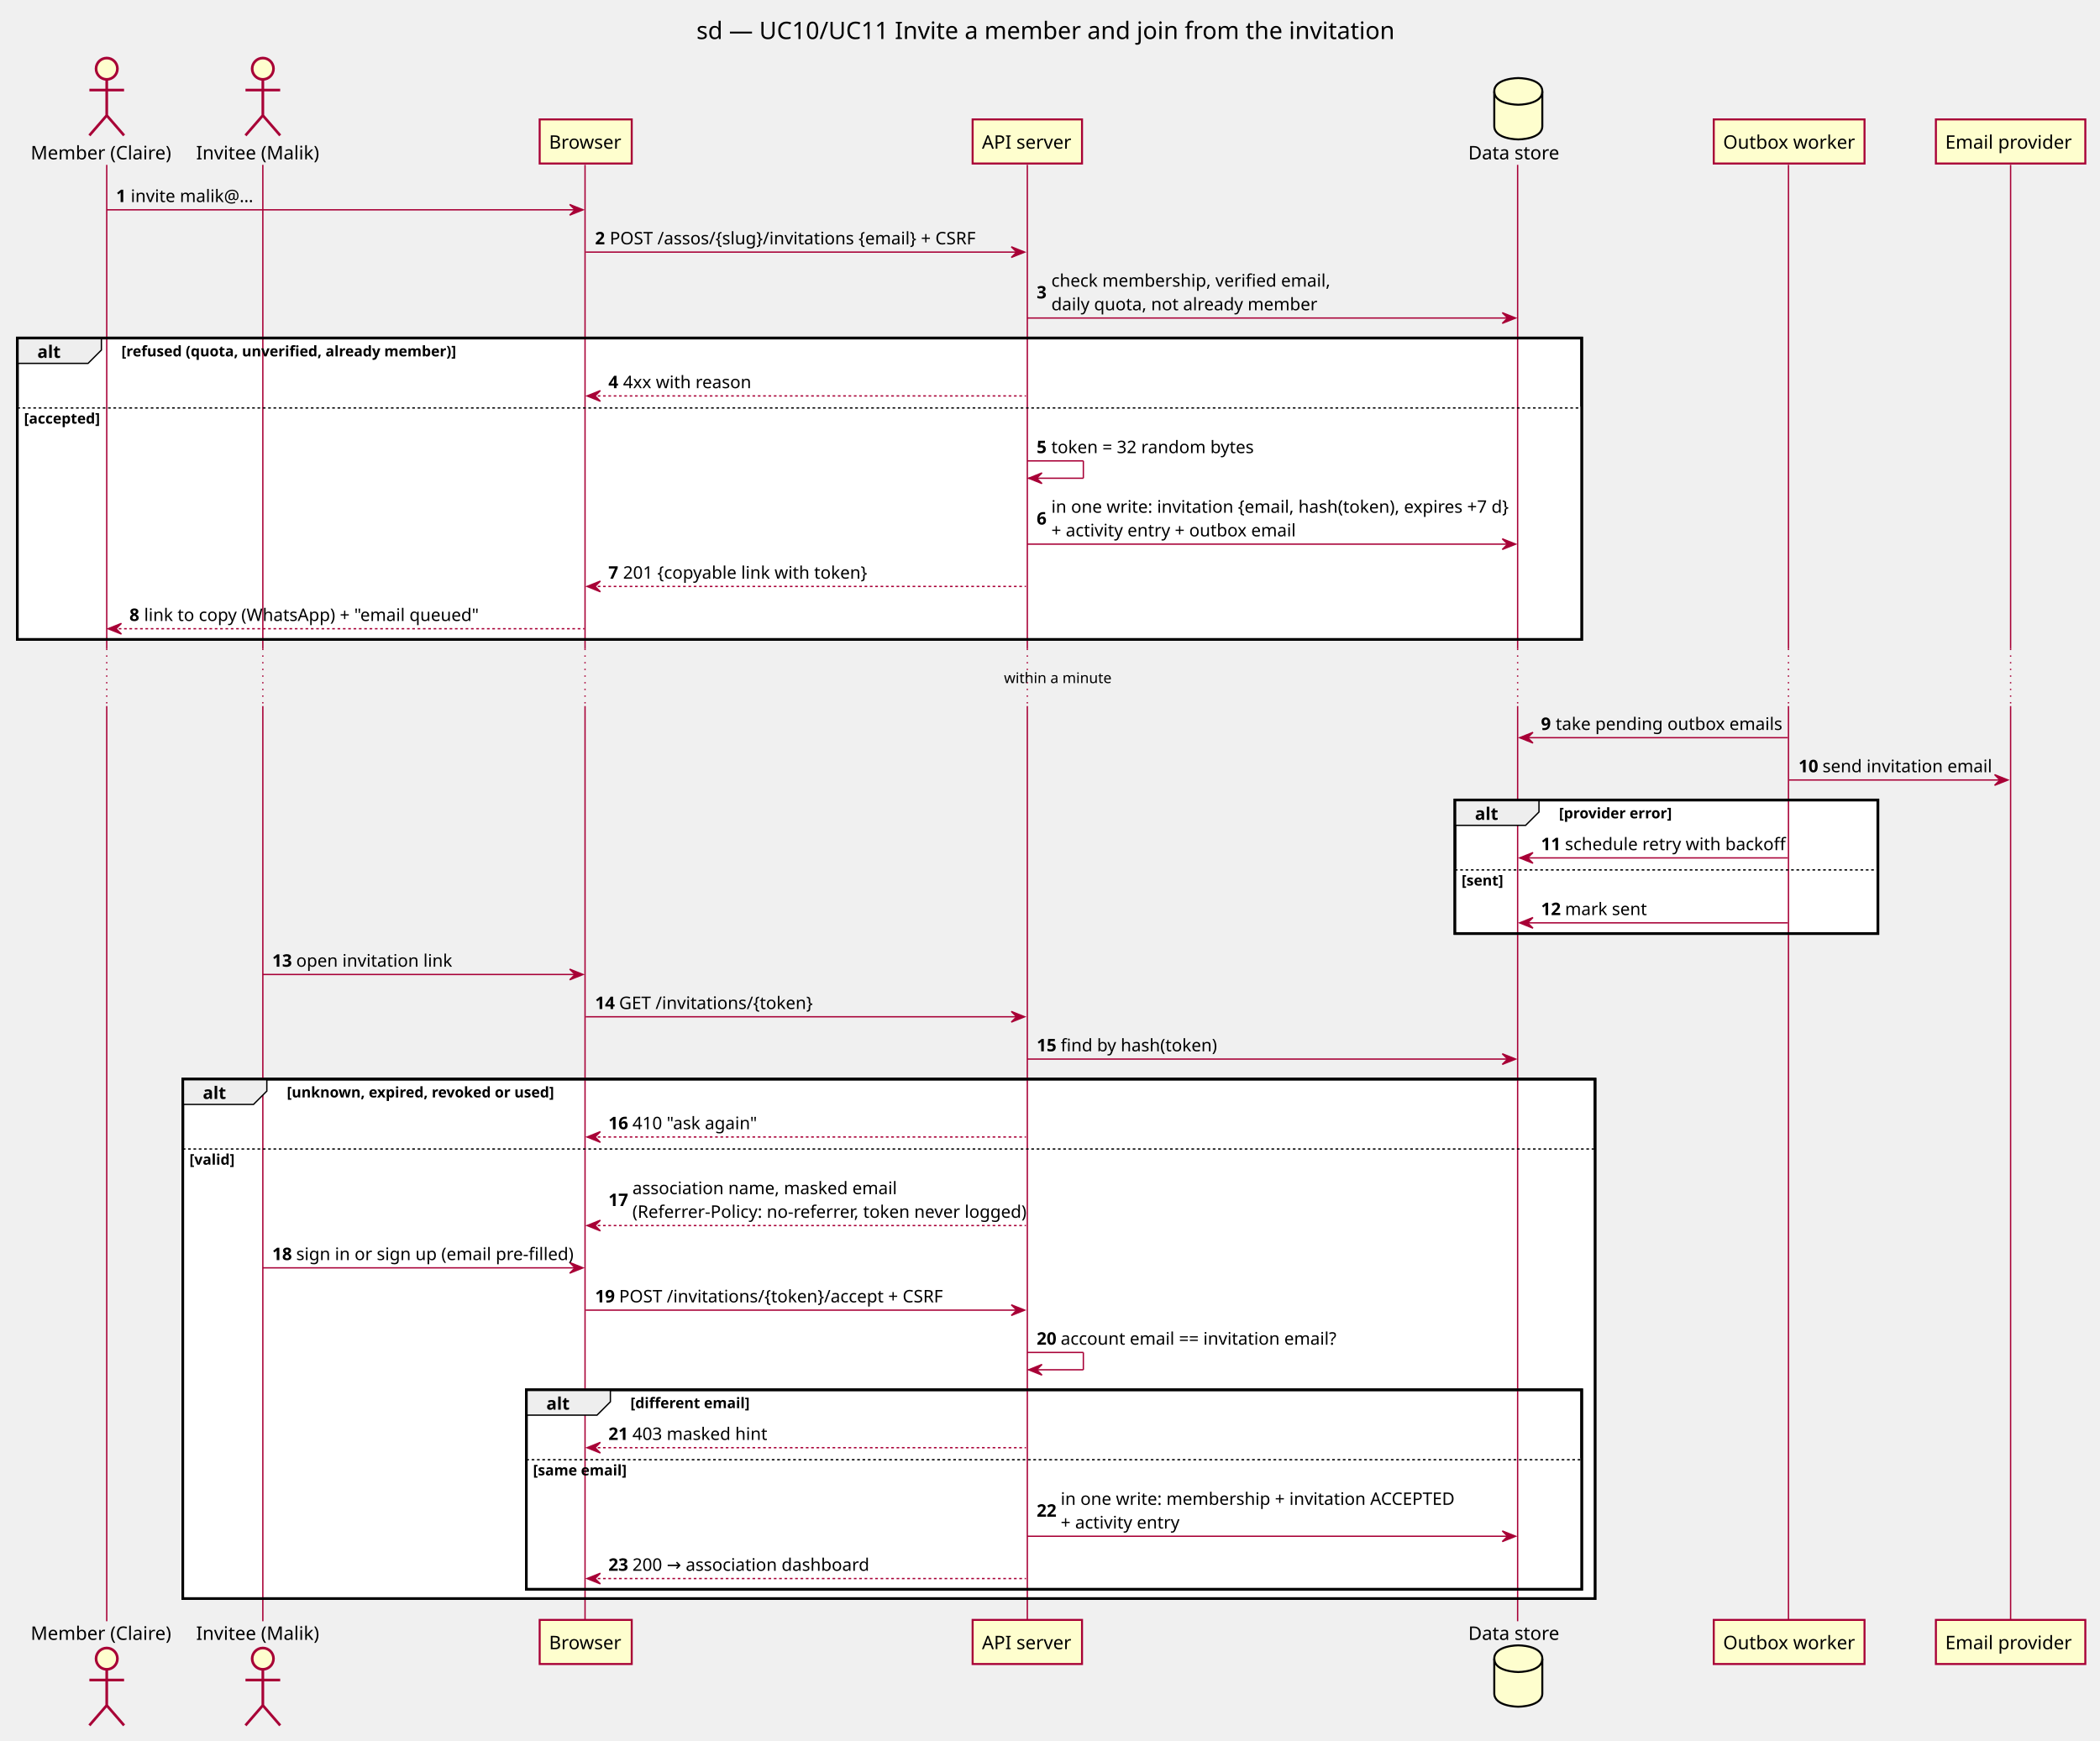
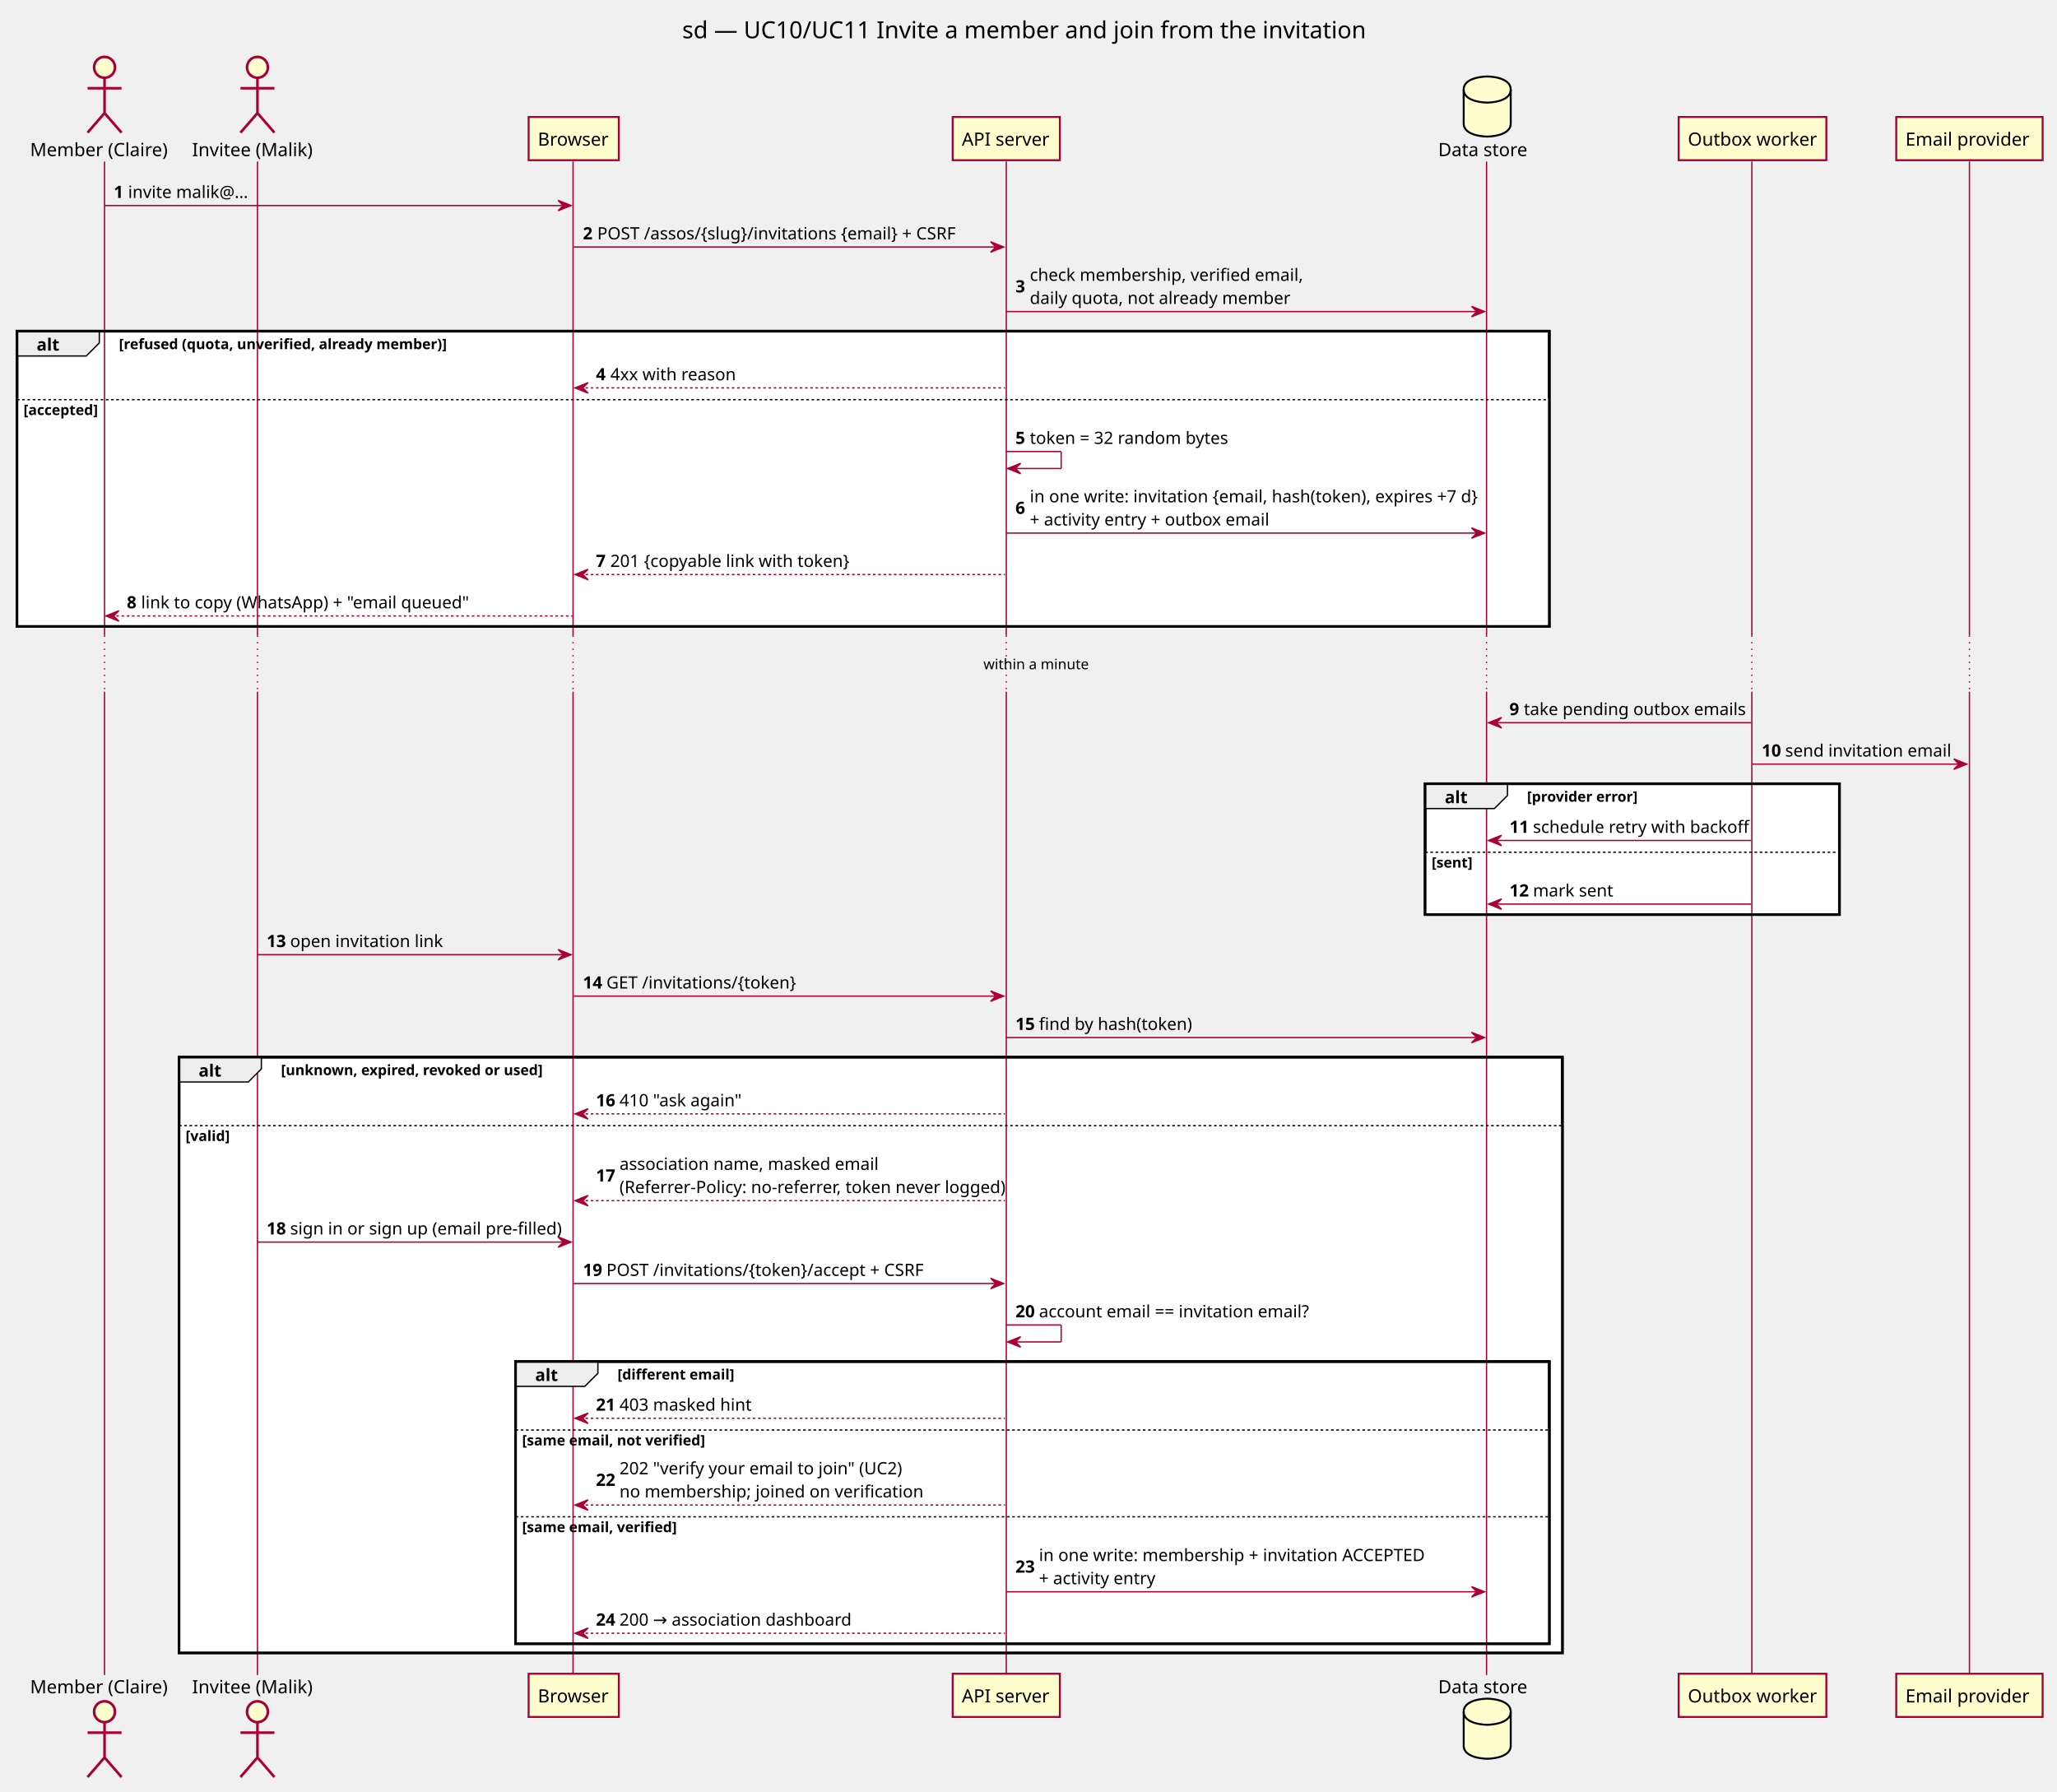
- <svg xmlns="http://www.w3.org/2000/svg" contentScriptType="application/ecmascript" contentStyleType="text/css" height="1305px" preserveAspectRatio="none" style="width:1574px;height:1305px;" version="1.1" viewBox="0 0 1574 1305" width="1574px" zoomAndPan="magnify">
+ <svg xmlns="http://www.w3.org/2000/svg" contentScriptType="application/ecmascript" contentStyleType="text/css" height="1371px" preserveAspectRatio="none" style="width:1574px;height:1371px;" version="1.1" viewBox="0 0 1574 1371" width="1574px" zoomAndPan="magnify">
  <defs />
  <g>
    <text fill="#000000" font-family="sans-serif" font-size="18" lengthAdjust="spacingAndGlyphs" textLength="527" x="522" y="29.242">sd — UC10/UC11 Invite a member and join from the invitation</text>
    <rect fill="#FFFFFF" height="225.924" style="stroke: #000000; stroke-width: 2.0;" width="1172.5" x="13" y="253.408" />
    <rect fill="#FFFFFF" height="174.512" style="stroke: none; stroke-width: 1.0;" width="1172.5" x="13" y="304.82" />
    <rect fill="#FFFFFF" height="100.1" style="stroke: #000000; stroke-width: 2.0;" width="317" x="1090.5" y="599.726" />
    <rect fill="#FFFFFF" height="48.688" style="stroke: none; stroke-width: 1.0;" width="317" x="1090.5" y="651.138" />
-     <rect fill="#FFFFFF" height="389.436" style="stroke: #000000; stroke-width: 2.0;" width="1058.5" x="137" y="808.944" />
-     <rect fill="#FFFFFF" height="338.024" style="stroke: none; stroke-width: 1.0;" width="1058.5" x="137" y="860.356" />
-     <rect fill="#FFFFFF" height="149.512" style="stroke: #000000; stroke-width: 2.0;" width="791" x="394.5" y="1041.868" />
-     <rect fill="#FFFFFF" height="98.1" style="stroke: none; stroke-width: 1.0;" width="791" x="394.5" y="1093.28" />
+     <rect fill="#FFFFFF" height="455.83" style="stroke: #000000; stroke-width: 2.0;" width="1058.5" x="137" y="808.944" />
+     <rect fill="#FFFFFF" height="404.418" style="stroke: none; stroke-width: 1.0;" width="1058.5" x="137" y="860.356" />
+     <rect fill="#FFFFFF" height="215.906" style="stroke: #000000; stroke-width: 2.0;" width="791" x="394.5" y="1041.868" />
+     <rect fill="#FFFFFF" height="66.394" style="stroke: none; stroke-width: 1.0;" width="791" x="394.5" y="1093.28" />
+     <rect fill="#FFFFFF" height="98.1" style="stroke: none; stroke-width: 1.0;" width="791" x="394.5" y="1159.674" />
    <line style="stroke: #A80036; stroke-width: 1.0;" x1="80" x2="80" y1="123.584" y2="486.332" />
    <line style="stroke: #A80036; stroke-width: 1.0; stroke-dasharray: 1.0,4.0;" x1="80" x2="80" y1="486.332" y2="529.314" />
-     <line style="stroke: #A80036; stroke-width: 1.0;" x1="80" x2="80" y1="529.314" y2="1215.38" />
+     <line style="stroke: #A80036; stroke-width: 1.0;" x1="80" x2="80" y1="529.314" y2="1281.774" />
    <line style="stroke: #A80036; stroke-width: 1.0;" x1="197" x2="197" y1="123.584" y2="486.332" />
    <line style="stroke: #A80036; stroke-width: 1.0; stroke-dasharray: 1.0,4.0;" x1="197" x2="197" y1="486.332" y2="529.314" />
-     <line style="stroke: #A80036; stroke-width: 1.0;" x1="197" x2="197" y1="529.314" y2="1215.38" />
+     <line style="stroke: #A80036; stroke-width: 1.0;" x1="197" x2="197" y1="529.314" y2="1281.774" />
    <line style="stroke: #A80036; stroke-width: 1.0;" x1="438.5" x2="438.5" y1="123.584" y2="486.332" />
    <line style="stroke: #A80036; stroke-width: 1.0; stroke-dasharray: 1.0,4.0;" x1="438.5" x2="438.5" y1="486.332" y2="529.314" />
-     <line style="stroke: #A80036; stroke-width: 1.0;" x1="438.5" x2="438.5" y1="529.314" y2="1215.38" />
+     <line style="stroke: #A80036; stroke-width: 1.0;" x1="438.5" x2="438.5" y1="529.314" y2="1281.774" />
    <line style="stroke: #A80036; stroke-width: 1.0;" x1="770" x2="770" y1="123.584" y2="486.332" />
    <line style="stroke: #A80036; stroke-width: 1.0; stroke-dasharray: 1.0,4.0;" x1="770" x2="770" y1="486.332" y2="529.314" />
-     <line style="stroke: #A80036; stroke-width: 1.0;" x1="770" x2="770" y1="529.314" y2="1215.38" />
+     <line style="stroke: #A80036; stroke-width: 1.0;" x1="770" x2="770" y1="529.314" y2="1281.774" />
    <line style="stroke: #A80036; stroke-width: 1.0;" x1="1137.5" x2="1137.5" y1="123.584" y2="486.332" />
    <line style="stroke: #A80036; stroke-width: 1.0; stroke-dasharray: 1.0,4.0;" x1="1137.5" x2="1137.5" y1="486.332" y2="529.314" />
-     <line style="stroke: #A80036; stroke-width: 1.0;" x1="1137.5" x2="1137.5" y1="529.314" y2="1215.38" />
+     <line style="stroke: #A80036; stroke-width: 1.0;" x1="1137.5" x2="1137.5" y1="529.314" y2="1281.774" />
    <line style="stroke: #A80036; stroke-width: 1.0;" x1="1340.5" x2="1340.5" y1="123.584" y2="486.332" />
    <line style="stroke: #A80036; stroke-width: 1.0; stroke-dasharray: 1.0,4.0;" x1="1340.5" x2="1340.5" y1="486.332" y2="529.314" />
-     <line style="stroke: #A80036; stroke-width: 1.0;" x1="1340.5" x2="1340.5" y1="529.314" y2="1215.38" />
+     <line style="stroke: #A80036; stroke-width: 1.0;" x1="1340.5" x2="1340.5" y1="529.314" y2="1281.774" />
    <line style="stroke: #A80036; stroke-width: 1.0;" x1="1507" x2="1507" y1="123.584" y2="486.332" />
    <line style="stroke: #A80036; stroke-width: 1.0; stroke-dasharray: 1.0,4.0;" x1="1507" x2="1507" y1="486.332" y2="529.314" />
-     <line style="stroke: #A80036; stroke-width: 1.0;" x1="1507" x2="1507" y1="529.314" y2="1215.38" />
+     <line style="stroke: #A80036; stroke-width: 1.0;" x1="1507" x2="1507" y1="529.314" y2="1281.774" />
    <text fill="#000000" font-family="sans-serif" font-size="14" lengthAdjust="spacingAndGlyphs" textLength="108" x="23" y="119.482">Member (Claire)</text>
    <ellipse cx="80" cy="51.516" fill="#FEFECE" rx="8" ry="8" style="stroke: #A80036; stroke-width: 2.0;" />
    <path d="M80,59.516 L80,86.516 M67,67.516 L93,67.516 M80,86.516 L67,101.516 M80,86.516 L93,101.516 " fill="none" style="stroke: #A80036; stroke-width: 2.0;" />
-     <text fill="#000000" font-family="sans-serif" font-size="14" lengthAdjust="spacingAndGlyphs" textLength="108" x="23" y="1229.346">Member (Claire)</text>
-     <ellipse cx="80" cy="1243.448" fill="#FEFECE" rx="8" ry="8" style="stroke: #A80036; stroke-width: 2.0;" />
-     <path d="M80,1251.448 L80,1278.448 M67,1259.448 L93,1259.448 M80,1278.448 L67,1293.448 M80,1278.448 L93,1293.448 " fill="none" style="stroke: #A80036; stroke-width: 2.0;" />
+     <text fill="#000000" font-family="sans-serif" font-size="14" lengthAdjust="spacingAndGlyphs" textLength="108" x="23" y="1295.74">Member (Claire)</text>
+     <ellipse cx="80" cy="1309.842" fill="#FEFECE" rx="8" ry="8" style="stroke: #A80036; stroke-width: 2.0;" />
+     <path d="M80,1317.842 L80,1344.842 M67,1325.842 L93,1325.842 M80,1344.842 L67,1359.842 M80,1344.842 L93,1359.842 " fill="none" style="stroke: #A80036; stroke-width: 2.0;" />
    <text fill="#000000" font-family="sans-serif" font-size="14" lengthAdjust="spacingAndGlyphs" textLength="94" x="147" y="119.482">Invitee (Malik)</text>
    <ellipse cx="197" cy="51.516" fill="#FEFECE" rx="8" ry="8" style="stroke: #A80036; stroke-width: 2.0;" />
    <path d="M197,59.516 L197,86.516 M184,67.516 L210,67.516 M197,86.516 L184,101.516 M197,86.516 L210,101.516 " fill="none" style="stroke: #A80036; stroke-width: 2.0;" />
-     <text fill="#000000" font-family="sans-serif" font-size="14" lengthAdjust="spacingAndGlyphs" textLength="94" x="147" y="1229.346">Invitee (Malik)</text>
-     <ellipse cx="197" cy="1243.448" fill="#FEFECE" rx="8" ry="8" style="stroke: #A80036; stroke-width: 2.0;" />
-     <path d="M197,1251.448 L197,1278.448 M184,1259.448 L210,1259.448 M197,1278.448 L184,1293.448 M197,1278.448 L210,1293.448 " fill="none" style="stroke: #A80036; stroke-width: 2.0;" />
+     <text fill="#000000" font-family="sans-serif" font-size="14" lengthAdjust="spacingAndGlyphs" textLength="94" x="147" y="1295.74">Invitee (Malik)</text>
+     <ellipse cx="197" cy="1309.842" fill="#FEFECE" rx="8" ry="8" style="stroke: #A80036; stroke-width: 2.0;" />
+     <path d="M197,1317.842 L197,1344.842 M184,1325.842 L210,1325.842 M197,1344.842 L184,1359.842 M197,1344.842 L210,1359.842 " fill="none" style="stroke: #A80036; stroke-width: 2.0;" />
    <rect fill="#FEFECE" height="33.068" style="stroke: #A80036; stroke-width: 1.5;" width="69" x="404.5" y="89.516" />
    <text fill="#000000" font-family="sans-serif" font-size="14" lengthAdjust="spacingAndGlyphs" textLength="55" x="411.5" y="111.482">Browser</text>
-     <rect fill="#FEFECE" height="33.068" style="stroke: #A80036; stroke-width: 1.5;" width="69" x="404.5" y="1214.38" />
-     <text fill="#000000" font-family="sans-serif" font-size="14" lengthAdjust="spacingAndGlyphs" textLength="55" x="411.5" y="1236.346">Browser</text>
+     <rect fill="#FEFECE" height="33.068" style="stroke: #A80036; stroke-width: 1.5;" width="69" x="404.5" y="1280.774" />
+     <text fill="#000000" font-family="sans-serif" font-size="14" lengthAdjust="spacingAndGlyphs" textLength="55" x="411.5" y="1302.74">Browser</text>
    <rect fill="#FEFECE" height="33.068" style="stroke: #A80036; stroke-width: 1.5;" width="82" x="729" y="89.516" />
    <text fill="#000000" font-family="sans-serif" font-size="14" lengthAdjust="spacingAndGlyphs" textLength="68" x="736" y="111.482">API server</text>
-     <rect fill="#FEFECE" height="33.068" style="stroke: #A80036; stroke-width: 1.5;" width="82" x="729" y="1214.38" />
-     <text fill="#000000" font-family="sans-serif" font-size="14" lengthAdjust="spacingAndGlyphs" textLength="68" x="736" y="1236.346">API server</text>
+     <rect fill="#FEFECE" height="33.068" style="stroke: #A80036; stroke-width: 1.5;" width="82" x="729" y="1280.774" />
+     <text fill="#000000" font-family="sans-serif" font-size="14" lengthAdjust="spacingAndGlyphs" textLength="68" x="736" y="1302.74">API server</text>
    <text fill="#000000" font-family="sans-serif" font-size="14" lengthAdjust="spacingAndGlyphs" textLength="69" x="1100.5" y="119.482">Data store</text>
    <path d="M1120,68.516 C1120,58.516 1138,58.516 1138,58.516 C1138,58.516 1156,58.516 1156,68.516 L1156,94.516 C1156,104.516 1138,104.516 1138,104.516 C1138,104.516 1120,104.516 1120,94.516 L1120,68.516 " fill="#FEFECE" style="stroke: #000000; stroke-width: 1.5;" />
    <path d="M1120,68.516 C1120,78.516 1138,78.516 1138,78.516 C1138,78.516 1156,78.516 1156,68.516 " fill="none" style="stroke: #000000; stroke-width: 1.5;" />
-     <text fill="#000000" font-family="sans-serif" font-size="14" lengthAdjust="spacingAndGlyphs" textLength="69" x="1100.5" y="1229.346">Data store</text>
-     <path d="M1120,1243.448 C1120,1233.448 1138,1233.448 1138,1233.448 C1138,1233.448 1156,1233.448 1156,1243.448 L1156,1269.448 C1156,1279.448 1138,1279.448 1138,1279.448 C1138,1279.448 1120,1279.448 1120,1269.448 L1120,1243.448 " fill="#FEFECE" style="stroke: #000000; stroke-width: 1.5;" />
-     <path d="M1120,1243.448 C1120,1253.448 1138,1253.448 1138,1253.448 C1138,1253.448 1156,1253.448 1156,1243.448 " fill="none" style="stroke: #000000; stroke-width: 1.5;" />
+     <text fill="#000000" font-family="sans-serif" font-size="14" lengthAdjust="spacingAndGlyphs" textLength="69" x="1100.5" y="1295.74">Data store</text>
+     <path d="M1120,1309.842 C1120,1299.842 1138,1299.842 1138,1299.842 C1138,1299.842 1156,1299.842 1156,1309.842 L1156,1335.842 C1156,1345.842 1138,1345.842 1138,1345.842 C1138,1345.842 1120,1345.842 1120,1335.842 L1120,1309.842 " fill="#FEFECE" style="stroke: #000000; stroke-width: 1.5;" />
+     <path d="M1120,1309.842 C1120,1319.842 1138,1319.842 1138,1319.842 C1138,1319.842 1156,1319.842 1156,1309.842 " fill="none" style="stroke: #000000; stroke-width: 1.5;" />
    <rect fill="#FEFECE" height="33.068" style="stroke: #A80036; stroke-width: 1.5;" width="113" x="1284.5" y="89.516" />
    <text fill="#000000" font-family="sans-serif" font-size="14" lengthAdjust="spacingAndGlyphs" textLength="99" x="1291.5" y="111.482">Outbox worker</text>
-     <rect fill="#FEFECE" height="33.068" style="stroke: #A80036; stroke-width: 1.5;" width="113" x="1284.5" y="1214.38" />
-     <text fill="#000000" font-family="sans-serif" font-size="14" lengthAdjust="spacingAndGlyphs" textLength="99" x="1291.5" y="1236.346">Outbox worker</text>
+     <rect fill="#FEFECE" height="33.068" style="stroke: #A80036; stroke-width: 1.5;" width="113" x="1284.5" y="1280.774" />
+     <text fill="#000000" font-family="sans-serif" font-size="14" lengthAdjust="spacingAndGlyphs" textLength="99" x="1291.5" y="1302.74">Outbox worker</text>
    <rect fill="#FEFECE" height="33.068" style="stroke: #A80036; stroke-width: 1.5;" width="112" x="1451" y="89.516" />
    <text fill="#000000" font-family="sans-serif" font-size="14" lengthAdjust="spacingAndGlyphs" textLength="98" x="1458" y="111.482">Email provider</text>
-     <rect fill="#FEFECE" height="33.068" style="stroke: #A80036; stroke-width: 1.5;" width="112" x="1451" y="1214.38" />
-     <text fill="#000000" font-family="sans-serif" font-size="14" lengthAdjust="spacingAndGlyphs" textLength="98" x="1458" y="1236.346">Email provider</text>
+     <rect fill="#FEFECE" height="33.068" style="stroke: #A80036; stroke-width: 1.5;" width="112" x="1451" y="1280.774" />
+     <text fill="#000000" font-family="sans-serif" font-size="14" lengthAdjust="spacingAndGlyphs" textLength="98" x="1458" y="1302.74">Email provider</text>
    <polygon fill="#A80036" points="427,153.29,437,157.29,427,161.29,431,157.29" style="stroke: #A80036; stroke-width: 1.0;" />
    <line style="stroke: #A80036; stroke-width: 1.0;" x1="80" x2="433" y1="157.29" y2="157.29" />
    <text fill="#000000" font-family="sans-serif" font-size="13" font-weight="bold" lengthAdjust="spacingAndGlyphs" textLength="7" x="87" y="151.481">1</text>
    <text fill="#000000" font-family="sans-serif" font-size="13" lengthAdjust="spacingAndGlyphs" textLength="90" x="98" y="151.481">invite malik@…</text>
    <polygon fill="#A80036" points="758,184.996,768,188.996,758,192.996,762,188.996" style="stroke: #A80036; stroke-width: 1.0;" />
    <line style="stroke: #A80036; stroke-width: 1.0;" x1="439" x2="764" y1="188.996" y2="188.996" />
    <text fill="#000000" font-family="sans-serif" font-size="13" font-weight="bold" lengthAdjust="spacingAndGlyphs" textLength="7" x="446" y="183.187">2</text>
    <text fill="#000000" font-family="sans-serif" font-size="13" lengthAdjust="spacingAndGlyphs" textLength="269" x="457" y="183.187">POST /assos/{slug}/invitations {email} + CSRF</text>
    <polygon fill="#A80036" points="1126,234.408,1136,238.408,1126,242.408,1130,238.408" style="stroke: #A80036; stroke-width: 1.0;" />
    <line style="stroke: #A80036; stroke-width: 1.0;" x1="770" x2="1132" y1="238.408" y2="238.408" />
    <text fill="#000000" font-family="sans-serif" font-size="13" font-weight="bold" lengthAdjust="spacingAndGlyphs" textLength="7" x="777" y="223.746">3</text>
    <text fill="#000000" font-family="sans-serif" font-size="13" lengthAdjust="spacingAndGlyphs" textLength="201" x="788" y="214.893">check membership, verified email,</text>
    <text fill="#000000" font-family="sans-serif" font-size="13" lengthAdjust="spacingAndGlyphs" textLength="195" x="788" y="232.599">daily quota, not already member</text>
    <path d="M13,253.408 L76,253.408 L76,262.408 L66,272.408 L13,272.408 L13,253.408 " fill="#EEEEEE" style="stroke: #000000; stroke-width: 1.0;" />
    <rect fill="none" height="225.924" style="stroke: #000000; stroke-width: 2.0;" width="1172.5" x="13" y="253.408" />
    <text fill="#000000" font-family="sans-serif" font-size="13" font-weight="bold" lengthAdjust="spacingAndGlyphs" textLength="18" x="28" y="268.305">alt</text>
    <text fill="#000000" font-family="sans-serif" font-size="11" font-weight="bold" lengthAdjust="spacingAndGlyphs" textLength="255" x="91" y="267.167">[refused (quota, unverified, already member)]</text>
    <polygon fill="#A80036" points="450,292.82,440,296.82,450,300.82,446,296.82" style="stroke: #A80036; stroke-width: 1.0;" />
    <line style="stroke: #A80036; stroke-width: 1.0; stroke-dasharray: 2.0,2.0;" x1="444" x2="769" y1="296.82" y2="296.82" />
    <text fill="#000000" font-family="sans-serif" font-size="13" font-weight="bold" lengthAdjust="spacingAndGlyphs" textLength="7" x="456" y="291.011">4</text>
    <text fill="#000000" font-family="sans-serif" font-size="13" lengthAdjust="spacingAndGlyphs" textLength="94" x="467" y="291.011">4xx with reason</text>
    <line style="stroke: #000000; stroke-width: 1.0; stroke-dasharray: 2.0,2.0;" x1="13" x2="1185.5" y1="305.82" y2="305.82" />
    <text fill="#000000" font-family="sans-serif" font-size="11" font-weight="bold" lengthAdjust="spacingAndGlyphs" textLength="60" x="18" y="317.579">[accepted]</text>
    <line style="stroke: #A80036; stroke-width: 1.0;" x1="770" x2="812" y1="345.508" y2="345.508" />
    <line style="stroke: #A80036; stroke-width: 1.0;" x1="812" x2="812" y1="345.508" y2="358.508" />
    <line style="stroke: #A80036; stroke-width: 1.0;" x1="771" x2="812" y1="358.508" y2="358.508" />
    <polygon fill="#A80036" points="781,354.508,771,358.508,781,362.508,777,358.508" style="stroke: #A80036; stroke-width: 1.0;" />
    <text fill="#000000" font-family="sans-serif" font-size="13" font-weight="bold" lengthAdjust="spacingAndGlyphs" textLength="7" x="777" y="339.699">5</text>
    <text fill="#000000" font-family="sans-serif" font-size="13" lengthAdjust="spacingAndGlyphs" textLength="149" x="788" y="339.699">token = 32 random bytes</text>
    <polygon fill="#A80036" points="1126,403.92,1136,407.92,1126,411.92,1130,407.92" style="stroke: #A80036; stroke-width: 1.0;" />
    <line style="stroke: #A80036; stroke-width: 1.0;" x1="770" x2="1132" y1="407.92" y2="407.92" />
    <text fill="#000000" font-family="sans-serif" font-size="13" font-weight="bold" lengthAdjust="spacingAndGlyphs" textLength="7" x="777" y="393.258">6</text>
    <text fill="#000000" font-family="sans-serif" font-size="13" lengthAdjust="spacingAndGlyphs" textLength="333" x="788" y="384.405">in one write: invitation {email, hash(token), expires +7 d}</text>
    <text fill="#000000" font-family="sans-serif" font-size="13" lengthAdjust="spacingAndGlyphs" textLength="180" x="788" y="402.111">+ activity entry + outbox email</text>
    <polygon fill="#A80036" points="450,435.626,440,439.626,450,443.626,446,439.626" style="stroke: #A80036; stroke-width: 1.0;" />
    <line style="stroke: #A80036; stroke-width: 1.0; stroke-dasharray: 2.0,2.0;" x1="444" x2="769" y1="439.626" y2="439.626" />
    <text fill="#000000" font-family="sans-serif" font-size="13" font-weight="bold" lengthAdjust="spacingAndGlyphs" textLength="7" x="456" y="433.817">7</text>
    <text fill="#000000" font-family="sans-serif" font-size="13" lengthAdjust="spacingAndGlyphs" textLength="179" x="467" y="433.817">201 {copyable link with token}</text>
    <polygon fill="#A80036" points="91,467.332,81,471.332,91,475.332,87,471.332" style="stroke: #A80036; stroke-width: 1.0;" />
    <line style="stroke: #A80036; stroke-width: 1.0; stroke-dasharray: 2.0,2.0;" x1="85" x2="438" y1="471.332" y2="471.332" />
    <text fill="#000000" font-family="sans-serif" font-size="13" font-weight="bold" lengthAdjust="spacingAndGlyphs" textLength="7" x="97" y="465.523">8</text>
    <text fill="#000000" font-family="sans-serif" font-size="13" lengthAdjust="spacingAndGlyphs" textLength="246" x="108" y="465.523">link to copy (WhatsApp) + "email queued"</text>
    <text fill="#000000" font-family="sans-serif" font-size="11" lengthAdjust="spacingAndGlyphs" textLength="82" x="752.5" y="512.091">within a minute</text>
    <polygon fill="#A80036" points="1149,549.02,1139,553.02,1149,557.02,1145,553.02" style="stroke: #A80036; stroke-width: 1.0;" />
    <line style="stroke: #A80036; stroke-width: 1.0;" x1="1143" x2="1340" y1="553.02" y2="553.02" />
    <text fill="#000000" font-family="sans-serif" font-size="13" font-weight="bold" lengthAdjust="spacingAndGlyphs" textLength="7" x="1155" y="547.211">9</text>
    <text fill="#000000" font-family="sans-serif" font-size="13" lengthAdjust="spacingAndGlyphs" textLength="167" x="1166" y="547.211">take pending outbox emails</text>
    <polygon fill="#A80036" points="1495,580.726,1505,584.726,1495,588.726,1499,584.726" style="stroke: #A80036; stroke-width: 1.0;" />
    <line style="stroke: #A80036; stroke-width: 1.0;" x1="1341" x2="1501" y1="584.726" y2="584.726" />
    <text fill="#000000" font-family="sans-serif" font-size="13" font-weight="bold" lengthAdjust="spacingAndGlyphs" textLength="14" x="1348" y="578.917">10</text>
    <text fill="#000000" font-family="sans-serif" font-size="13" lengthAdjust="spacingAndGlyphs" textLength="124" x="1366" y="578.917">send invitation email</text>
    <path d="M1090.5,599.726 L1153.5,599.726 L1153.5,608.726 L1143.5,618.726 L1090.5,618.726 L1090.5,599.726 " fill="#EEEEEE" style="stroke: #000000; stroke-width: 1.0;" />
    <rect fill="none" height="100.1" style="stroke: #000000; stroke-width: 2.0;" width="317" x="1090.5" y="599.726" />
    <text fill="#000000" font-family="sans-serif" font-size="13" font-weight="bold" lengthAdjust="spacingAndGlyphs" textLength="18" x="1105.5" y="614.623">alt</text>
    <text fill="#000000" font-family="sans-serif" font-size="11" font-weight="bold" lengthAdjust="spacingAndGlyphs" textLength="87" x="1168.5" y="613.485">[provider error]</text>
    <polygon fill="#A80036" points="1149,639.138,1139,643.138,1149,647.138,1145,643.138" style="stroke: #A80036; stroke-width: 1.0;" />
    <line style="stroke: #A80036; stroke-width: 1.0;" x1="1143" x2="1340" y1="643.138" y2="643.138" />
    <text fill="#000000" font-family="sans-serif" font-size="13" font-weight="bold" lengthAdjust="spacingAndGlyphs" textLength="14" x="1155" y="637.329">11</text>
    <text fill="#000000" font-family="sans-serif" font-size="13" lengthAdjust="spacingAndGlyphs" textLength="161" x="1173" y="637.329">schedule retry with backoff</text>
    <line style="stroke: #000000; stroke-width: 1.0; stroke-dasharray: 2.0,2.0;" x1="1090.5" x2="1407.5" y1="652.138" y2="652.138" />
    <text fill="#000000" font-family="sans-serif" font-size="11" font-weight="bold" lengthAdjust="spacingAndGlyphs" textLength="32" x="1095.5" y="663.897">[sent]</text>
    <polygon fill="#A80036" points="1149,687.826,1139,691.826,1149,695.826,1145,691.826" style="stroke: #A80036; stroke-width: 1.0;" />
    <line style="stroke: #A80036; stroke-width: 1.0;" x1="1143" x2="1340" y1="691.826" y2="691.826" />
    <text fill="#000000" font-family="sans-serif" font-size="13" font-weight="bold" lengthAdjust="spacingAndGlyphs" textLength="14" x="1155" y="686.017">12</text>
    <text fill="#000000" font-family="sans-serif" font-size="13" lengthAdjust="spacingAndGlyphs" textLength="60" x="1173" y="686.017">mark sent</text>
    <polygon fill="#A80036" points="427,726.532,437,730.532,427,734.532,431,730.532" style="stroke: #A80036; stroke-width: 1.0;" />
    <line style="stroke: #A80036; stroke-width: 1.0;" x1="197" x2="433" y1="730.532" y2="730.532" />
    <text fill="#000000" font-family="sans-serif" font-size="13" font-weight="bold" lengthAdjust="spacingAndGlyphs" textLength="14" x="204" y="724.723">13</text>
    <text fill="#000000" font-family="sans-serif" font-size="13" lengthAdjust="spacingAndGlyphs" textLength="115" x="222" y="724.723">open invitation link</text>
    <polygon fill="#A80036" points="758,758.238,768,762.238,758,766.238,762,762.238" style="stroke: #A80036; stroke-width: 1.0;" />
    <line style="stroke: #A80036; stroke-width: 1.0;" x1="439" x2="764" y1="762.238" y2="762.238" />
    <text fill="#000000" font-family="sans-serif" font-size="13" font-weight="bold" lengthAdjust="spacingAndGlyphs" textLength="14" x="446" y="756.429">14</text>
    <text fill="#000000" font-family="sans-serif" font-size="13" lengthAdjust="spacingAndGlyphs" textLength="144" x="464" y="756.429">GET /invitations/{token}</text>
    <polygon fill="#A80036" points="1126,789.944,1136,793.944,1126,797.944,1130,793.944" style="stroke: #A80036; stroke-width: 1.0;" />
    <line style="stroke: #A80036; stroke-width: 1.0;" x1="770" x2="1132" y1="793.944" y2="793.944" />
    <text fill="#000000" font-family="sans-serif" font-size="13" font-weight="bold" lengthAdjust="spacingAndGlyphs" textLength="14" x="777" y="788.135">15</text>
    <text fill="#000000" font-family="sans-serif" font-size="13" lengthAdjust="spacingAndGlyphs" textLength="116" x="795" y="788.135">find by hash(token)</text>
    <path d="M137,808.944 L200,808.944 L200,817.944 L190,827.944 L137,827.944 L137,808.944 " fill="#EEEEEE" style="stroke: #000000; stroke-width: 1.0;" />
-     <rect fill="none" height="389.436" style="stroke: #000000; stroke-width: 2.0;" width="1058.5" x="137" y="808.944" />
+     <rect fill="none" height="455.83" style="stroke: #000000; stroke-width: 2.0;" width="1058.5" x="137" y="808.944" />
    <text fill="#000000" font-family="sans-serif" font-size="13" font-weight="bold" lengthAdjust="spacingAndGlyphs" textLength="18" x="152" y="823.841">alt</text>
    <text fill="#000000" font-family="sans-serif" font-size="11" font-weight="bold" lengthAdjust="spacingAndGlyphs" textLength="203" x="215" y="822.703">[unknown, expired, revoked or used]</text>
    <polygon fill="#A80036" points="450,848.356,440,852.356,450,856.356,446,852.356" style="stroke: #A80036; stroke-width: 1.0;" />
    <line style="stroke: #A80036; stroke-width: 1.0; stroke-dasharray: 2.0,2.0;" x1="444" x2="769" y1="852.356" y2="852.356" />
    <text fill="#000000" font-family="sans-serif" font-size="13" font-weight="bold" lengthAdjust="spacingAndGlyphs" textLength="14" x="456" y="846.547">16</text>
    <text fill="#000000" font-family="sans-serif" font-size="13" lengthAdjust="spacingAndGlyphs" textLength="90" x="474" y="846.547">410 "ask again"</text>
    <line style="stroke: #000000; stroke-width: 1.0; stroke-dasharray: 2.0,2.0;" x1="137" x2="1195.5" y1="861.356" y2="861.356" />
    <text fill="#000000" font-family="sans-serif" font-size="11" font-weight="bold" lengthAdjust="spacingAndGlyphs" textLength="34" x="142" y="873.115">[valid]</text>
    <polygon fill="#A80036" points="450,914.75,440,918.75,450,922.75,446,918.75" style="stroke: #A80036; stroke-width: 1.0;" />
    <line style="stroke: #A80036; stroke-width: 1.0; stroke-dasharray: 2.0,2.0;" x1="444" x2="769" y1="918.75" y2="918.75" />
    <text fill="#000000" font-family="sans-serif" font-size="13" font-weight="bold" lengthAdjust="spacingAndGlyphs" textLength="14" x="456" y="904.088">17</text>
    <text fill="#000000" font-family="sans-serif" font-size="13" lengthAdjust="spacingAndGlyphs" textLength="192" x="474" y="895.235">association name, masked email</text>
    <text fill="#000000" font-family="sans-serif" font-size="13" lengthAdjust="spacingAndGlyphs" textLength="289" x="474" y="912.941">(Referrer-Policy: no-referrer, token never logged)</text>
    <polygon fill="#A80036" points="427,946.456,437,950.456,427,954.456,431,950.456" style="stroke: #A80036; stroke-width: 1.0;" />
    <line style="stroke: #A80036; stroke-width: 1.0;" x1="197" x2="433" y1="950.456" y2="950.456" />
    <text fill="#000000" font-family="sans-serif" font-size="13" font-weight="bold" lengthAdjust="spacingAndGlyphs" textLength="14" x="204" y="944.647">18</text>
    <text fill="#000000" font-family="sans-serif" font-size="13" lengthAdjust="spacingAndGlyphs" textLength="200" x="222" y="944.647">sign in or sign up (email pre-filled)</text>
    <polygon fill="#A80036" points="758,978.162,768,982.162,758,986.162,762,982.162" style="stroke: #A80036; stroke-width: 1.0;" />
    <line style="stroke: #A80036; stroke-width: 1.0;" x1="439" x2="764" y1="982.162" y2="982.162" />
    <text fill="#000000" font-family="sans-serif" font-size="13" font-weight="bold" lengthAdjust="spacingAndGlyphs" textLength="14" x="446" y="976.353">19</text>
    <text fill="#000000" font-family="sans-serif" font-size="13" lengthAdjust="spacingAndGlyphs" textLength="240" x="464" y="976.353">POST /invitations/{token}/accept + CSRF</text>
    <line style="stroke: #A80036; stroke-width: 1.0;" x1="770" x2="812" y1="1013.868" y2="1013.868" />
    <line style="stroke: #A80036; stroke-width: 1.0;" x1="812" x2="812" y1="1013.868" y2="1026.868" />
    <line style="stroke: #A80036; stroke-width: 1.0;" x1="771" x2="812" y1="1026.868" y2="1026.868" />
    <polygon fill="#A80036" points="781,1022.868,771,1026.868,781,1030.868,777,1026.868" style="stroke: #A80036; stroke-width: 1.0;" />
    <text fill="#000000" font-family="sans-serif" font-size="13" font-weight="bold" lengthAdjust="spacingAndGlyphs" textLength="14" x="777" y="1008.059">20</text>
    <text fill="#000000" font-family="sans-serif" font-size="13" lengthAdjust="spacingAndGlyphs" textLength="201" x="795" y="1008.059">account email == invitation email?</text>
    <path d="M394.5,1041.868 L457.5,1041.868 L457.5,1050.868 L447.5,1060.868 L394.5,1060.868 L394.5,1041.868 " fill="#EEEEEE" style="stroke: #000000; stroke-width: 1.0;" />
-     <rect fill="none" height="149.512" style="stroke: #000000; stroke-width: 2.0;" width="791" x="394.5" y="1041.868" />
+     <rect fill="none" height="215.906" style="stroke: #000000; stroke-width: 2.0;" width="791" x="394.5" y="1041.868" />
    <text fill="#000000" font-family="sans-serif" font-size="13" font-weight="bold" lengthAdjust="spacingAndGlyphs" textLength="18" x="409.5" y="1056.765">alt</text>
    <text fill="#000000" font-family="sans-serif" font-size="11" font-weight="bold" lengthAdjust="spacingAndGlyphs" textLength="91" x="472.5" y="1055.627">[different email]</text>
    <polygon fill="#A80036" points="450,1081.28,440,1085.28,450,1089.28,446,1085.28" style="stroke: #A80036; stroke-width: 1.0;" />
    <line style="stroke: #A80036; stroke-width: 1.0; stroke-dasharray: 2.0,2.0;" x1="444" x2="769" y1="1085.28" y2="1085.28" />
    <text fill="#000000" font-family="sans-serif" font-size="13" font-weight="bold" lengthAdjust="spacingAndGlyphs" textLength="14" x="456" y="1079.471">21</text>
    <text fill="#000000" font-family="sans-serif" font-size="13" lengthAdjust="spacingAndGlyphs" textLength="98" x="474" y="1079.471">403 masked hint</text>
    <line style="stroke: #000000; stroke-width: 1.0; stroke-dasharray: 2.0,2.0;" x1="394.5" x2="1185.5" y1="1094.28" y2="1094.28" />
-     <text fill="#000000" font-family="sans-serif" font-size="11" font-weight="bold" lengthAdjust="spacingAndGlyphs" textLength="72" x="399.5" y="1106.039">[same email]</text>
-     <polygon fill="#A80036" points="1126,1147.674,1136,1151.674,1126,1155.674,1130,1151.674" style="stroke: #A80036; stroke-width: 1.0;" />
-     <line style="stroke: #A80036; stroke-width: 1.0;" x1="770" x2="1132" y1="1151.674" y2="1151.674" />
-     <text fill="#000000" font-family="sans-serif" font-size="13" font-weight="bold" lengthAdjust="spacingAndGlyphs" textLength="14" x="777" y="1137.012">22</text>
-     <text fill="#000000" font-family="sans-serif" font-size="13" lengthAdjust="spacingAndGlyphs" textLength="287" x="795" y="1128.159">in one write: membership + invitation ACCEPTED</text>
-     <text fill="#000000" font-family="sans-serif" font-size="13" lengthAdjust="spacingAndGlyphs" textLength="88" x="795" y="1145.865">+ activity entry</text>
-     <polygon fill="#A80036" points="450,1179.38,440,1183.38,450,1187.38,446,1183.38" style="stroke: #A80036; stroke-width: 1.0;" />
-     <line style="stroke: #A80036; stroke-width: 1.0; stroke-dasharray: 2.0,2.0;" x1="444" x2="769" y1="1183.38" y2="1183.38" />
-     <text fill="#000000" font-family="sans-serif" font-size="13" font-weight="bold" lengthAdjust="spacingAndGlyphs" textLength="14" x="456" y="1177.571">23</text>
-     <text fill="#000000" font-family="sans-serif" font-size="13" lengthAdjust="spacingAndGlyphs" textLength="172" x="474" y="1177.571">200 → association dashboard</text>
+     <text fill="#000000" font-family="sans-serif" font-size="11" font-weight="bold" lengthAdjust="spacingAndGlyphs" textLength="142" x="399.5" y="1106.039">[same email, not verified]</text>
+     <polygon fill="#A80036" points="450,1147.674,440,1151.674,450,1155.674,446,1151.674" style="stroke: #A80036; stroke-width: 1.0;" />
+     <line style="stroke: #A80036; stroke-width: 1.0; stroke-dasharray: 2.0,2.0;" x1="444" x2="769" y1="1151.674" y2="1151.674" />
+     <text fill="#000000" font-family="sans-serif" font-size="13" font-weight="bold" lengthAdjust="spacingAndGlyphs" textLength="14" x="456" y="1137.012">22</text>
+     <text fill="#000000" font-family="sans-serif" font-size="13" lengthAdjust="spacingAndGlyphs" textLength="210" x="474" y="1128.159">202 "verify your email to join" (UC2)</text>
+     <text fill="#000000" font-family="sans-serif" font-size="13" lengthAdjust="spacingAndGlyphs" textLength="226" x="474" y="1145.865">no membership; joined on verification</text>
+     <line style="stroke: #000000; stroke-width: 1.0; stroke-dasharray: 2.0,2.0;" x1="394.5" x2="1185.5" y1="1160.674" y2="1160.674" />
+     <text fill="#000000" font-family="sans-serif" font-size="11" font-weight="bold" lengthAdjust="spacingAndGlyphs" textLength="120" x="399.5" y="1172.433">[same email, verified]</text>
+     <polygon fill="#A80036" points="1126,1214.068,1136,1218.068,1126,1222.068,1130,1218.068" style="stroke: #A80036; stroke-width: 1.0;" />
+     <line style="stroke: #A80036; stroke-width: 1.0;" x1="770" x2="1132" y1="1218.068" y2="1218.068" />
+     <text fill="#000000" font-family="sans-serif" font-size="13" font-weight="bold" lengthAdjust="spacingAndGlyphs" textLength="14" x="777" y="1203.406">23</text>
+     <text fill="#000000" font-family="sans-serif" font-size="13" lengthAdjust="spacingAndGlyphs" textLength="287" x="795" y="1194.553">in one write: membership + invitation ACCEPTED</text>
+     <text fill="#000000" font-family="sans-serif" font-size="13" lengthAdjust="spacingAndGlyphs" textLength="88" x="795" y="1212.259">+ activity entry</text>
+     <polygon fill="#A80036" points="450,1245.774,440,1249.774,450,1253.774,446,1249.774" style="stroke: #A80036; stroke-width: 1.0;" />
+     <line style="stroke: #A80036; stroke-width: 1.0; stroke-dasharray: 2.0,2.0;" x1="444" x2="769" y1="1249.774" y2="1249.774" />
+     <text fill="#000000" font-family="sans-serif" font-size="13" font-weight="bold" lengthAdjust="spacingAndGlyphs" textLength="14" x="456" y="1243.965">24</text>
+     <text fill="#000000" font-family="sans-serif" font-size="13" lengthAdjust="spacingAndGlyphs" textLength="172" x="474" y="1243.965">200 → association dashboard</text>
  </g>
</svg>
